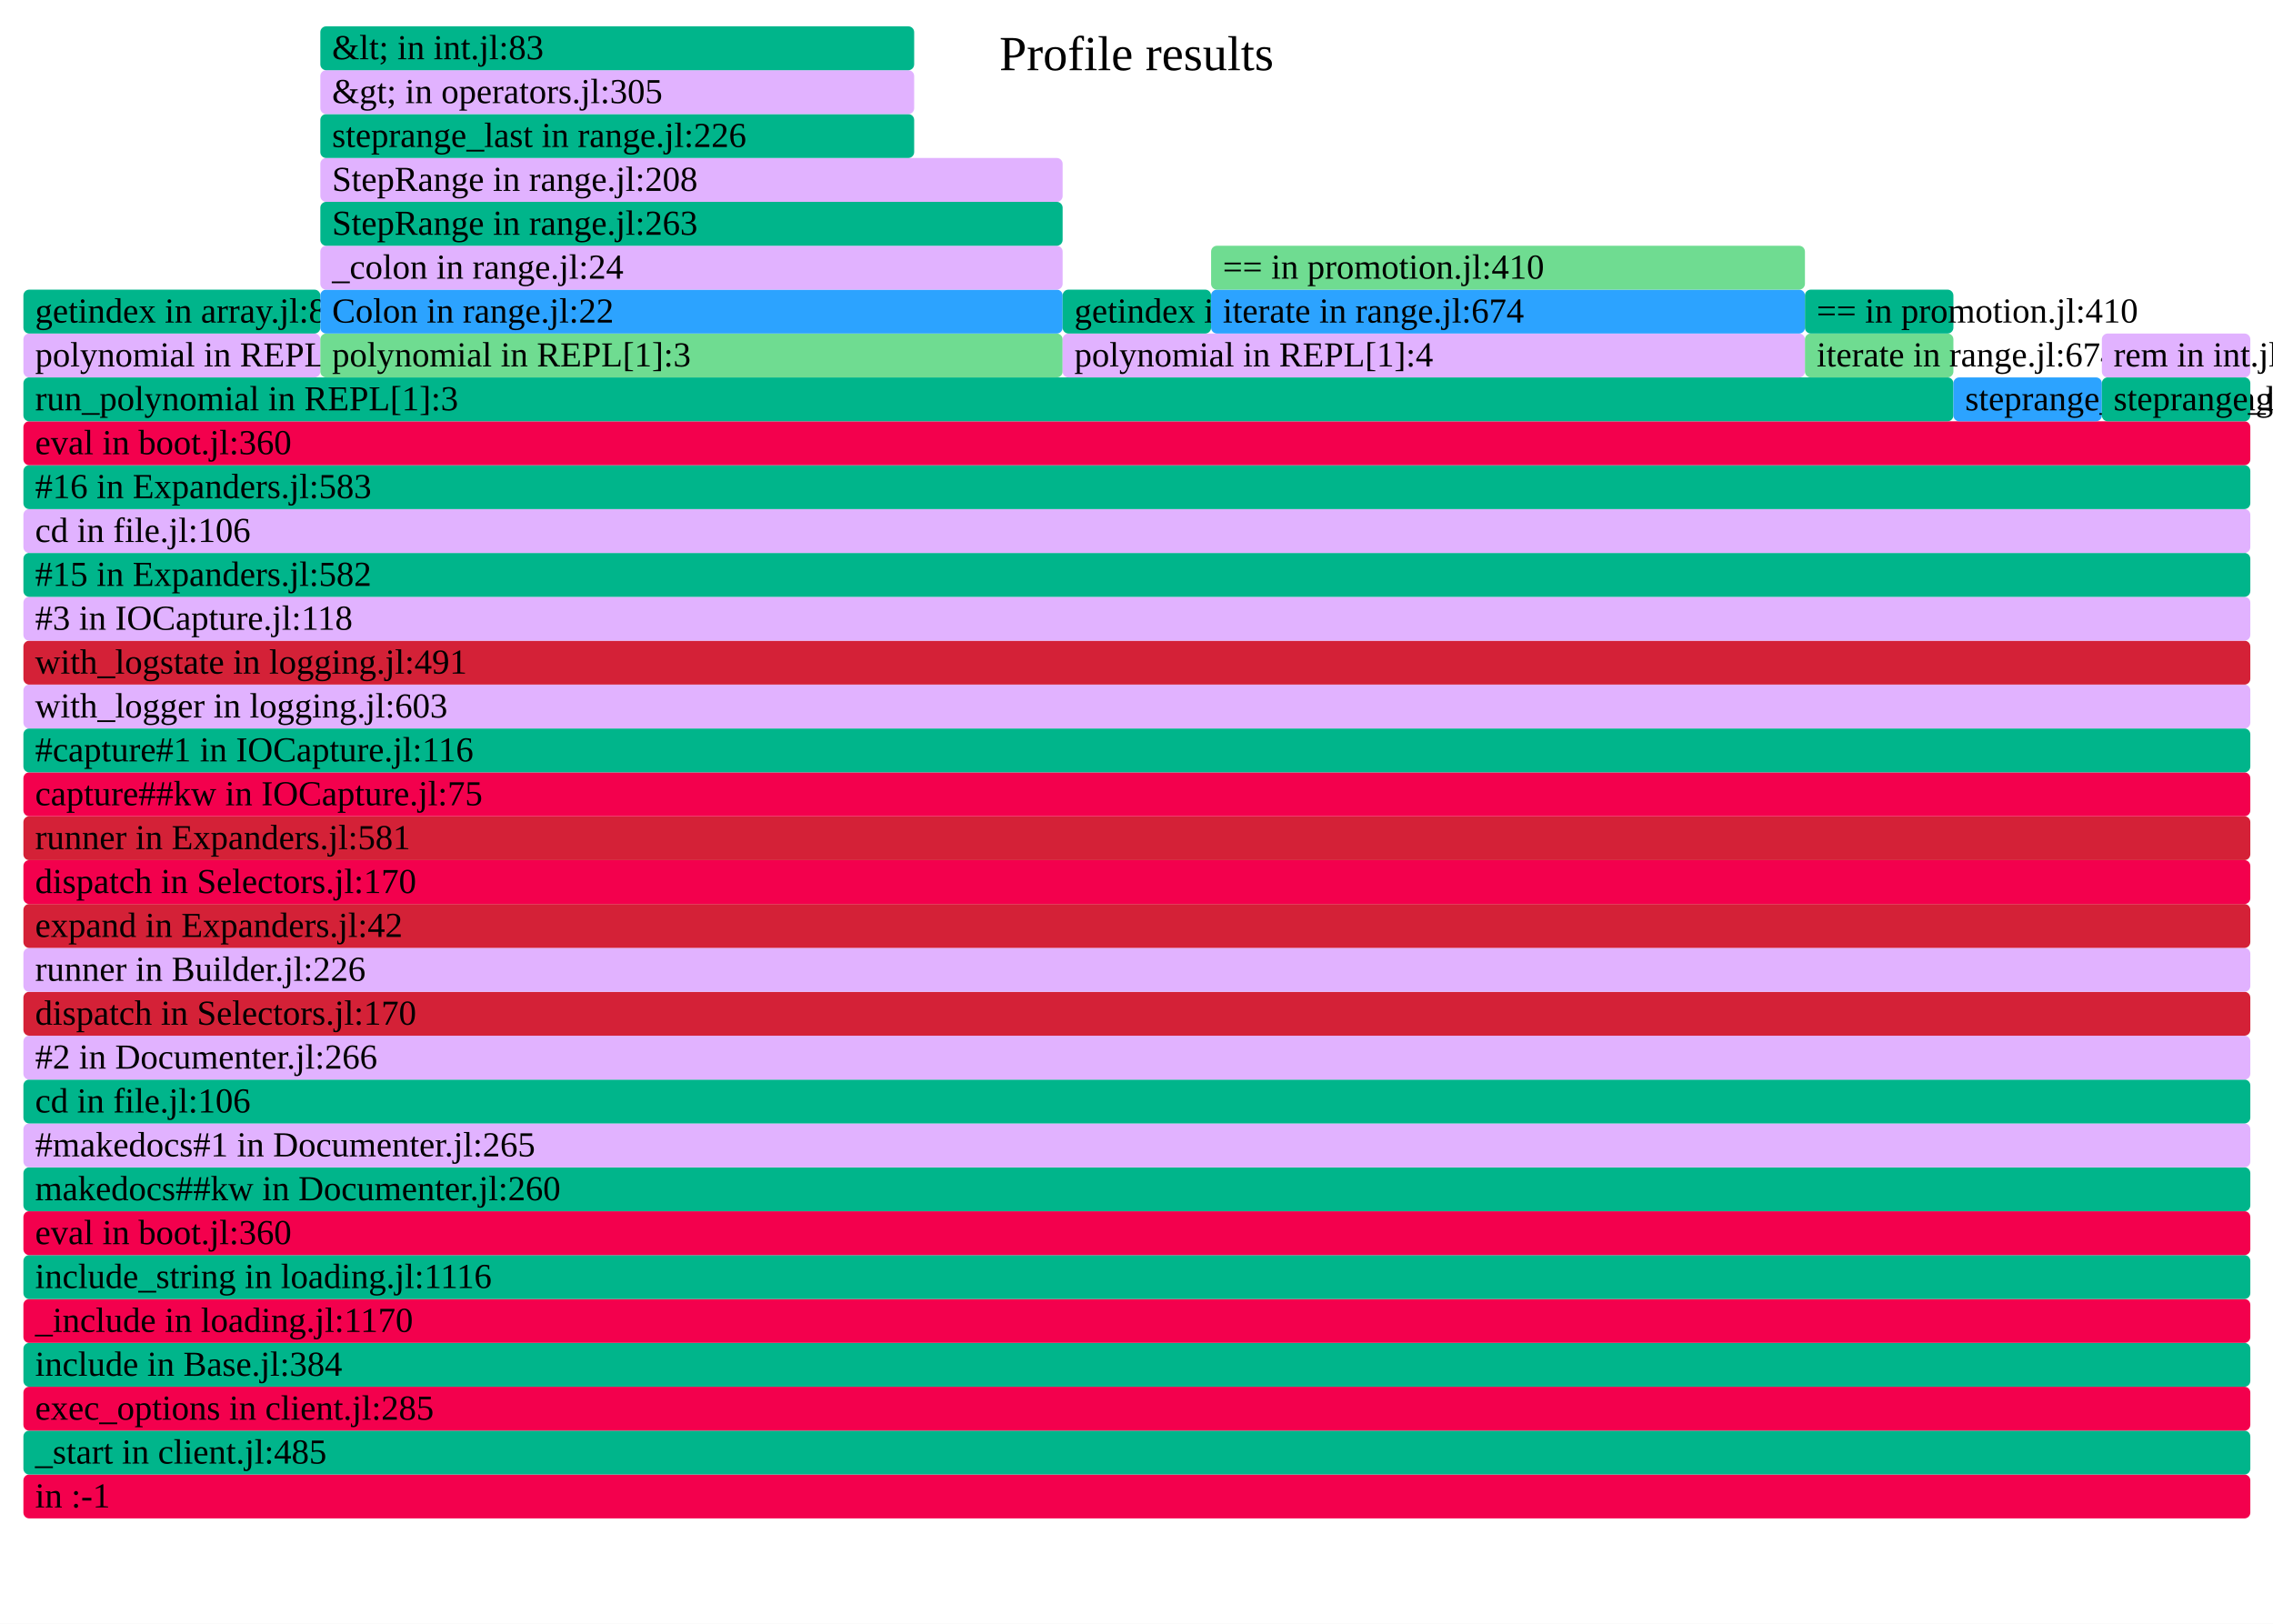
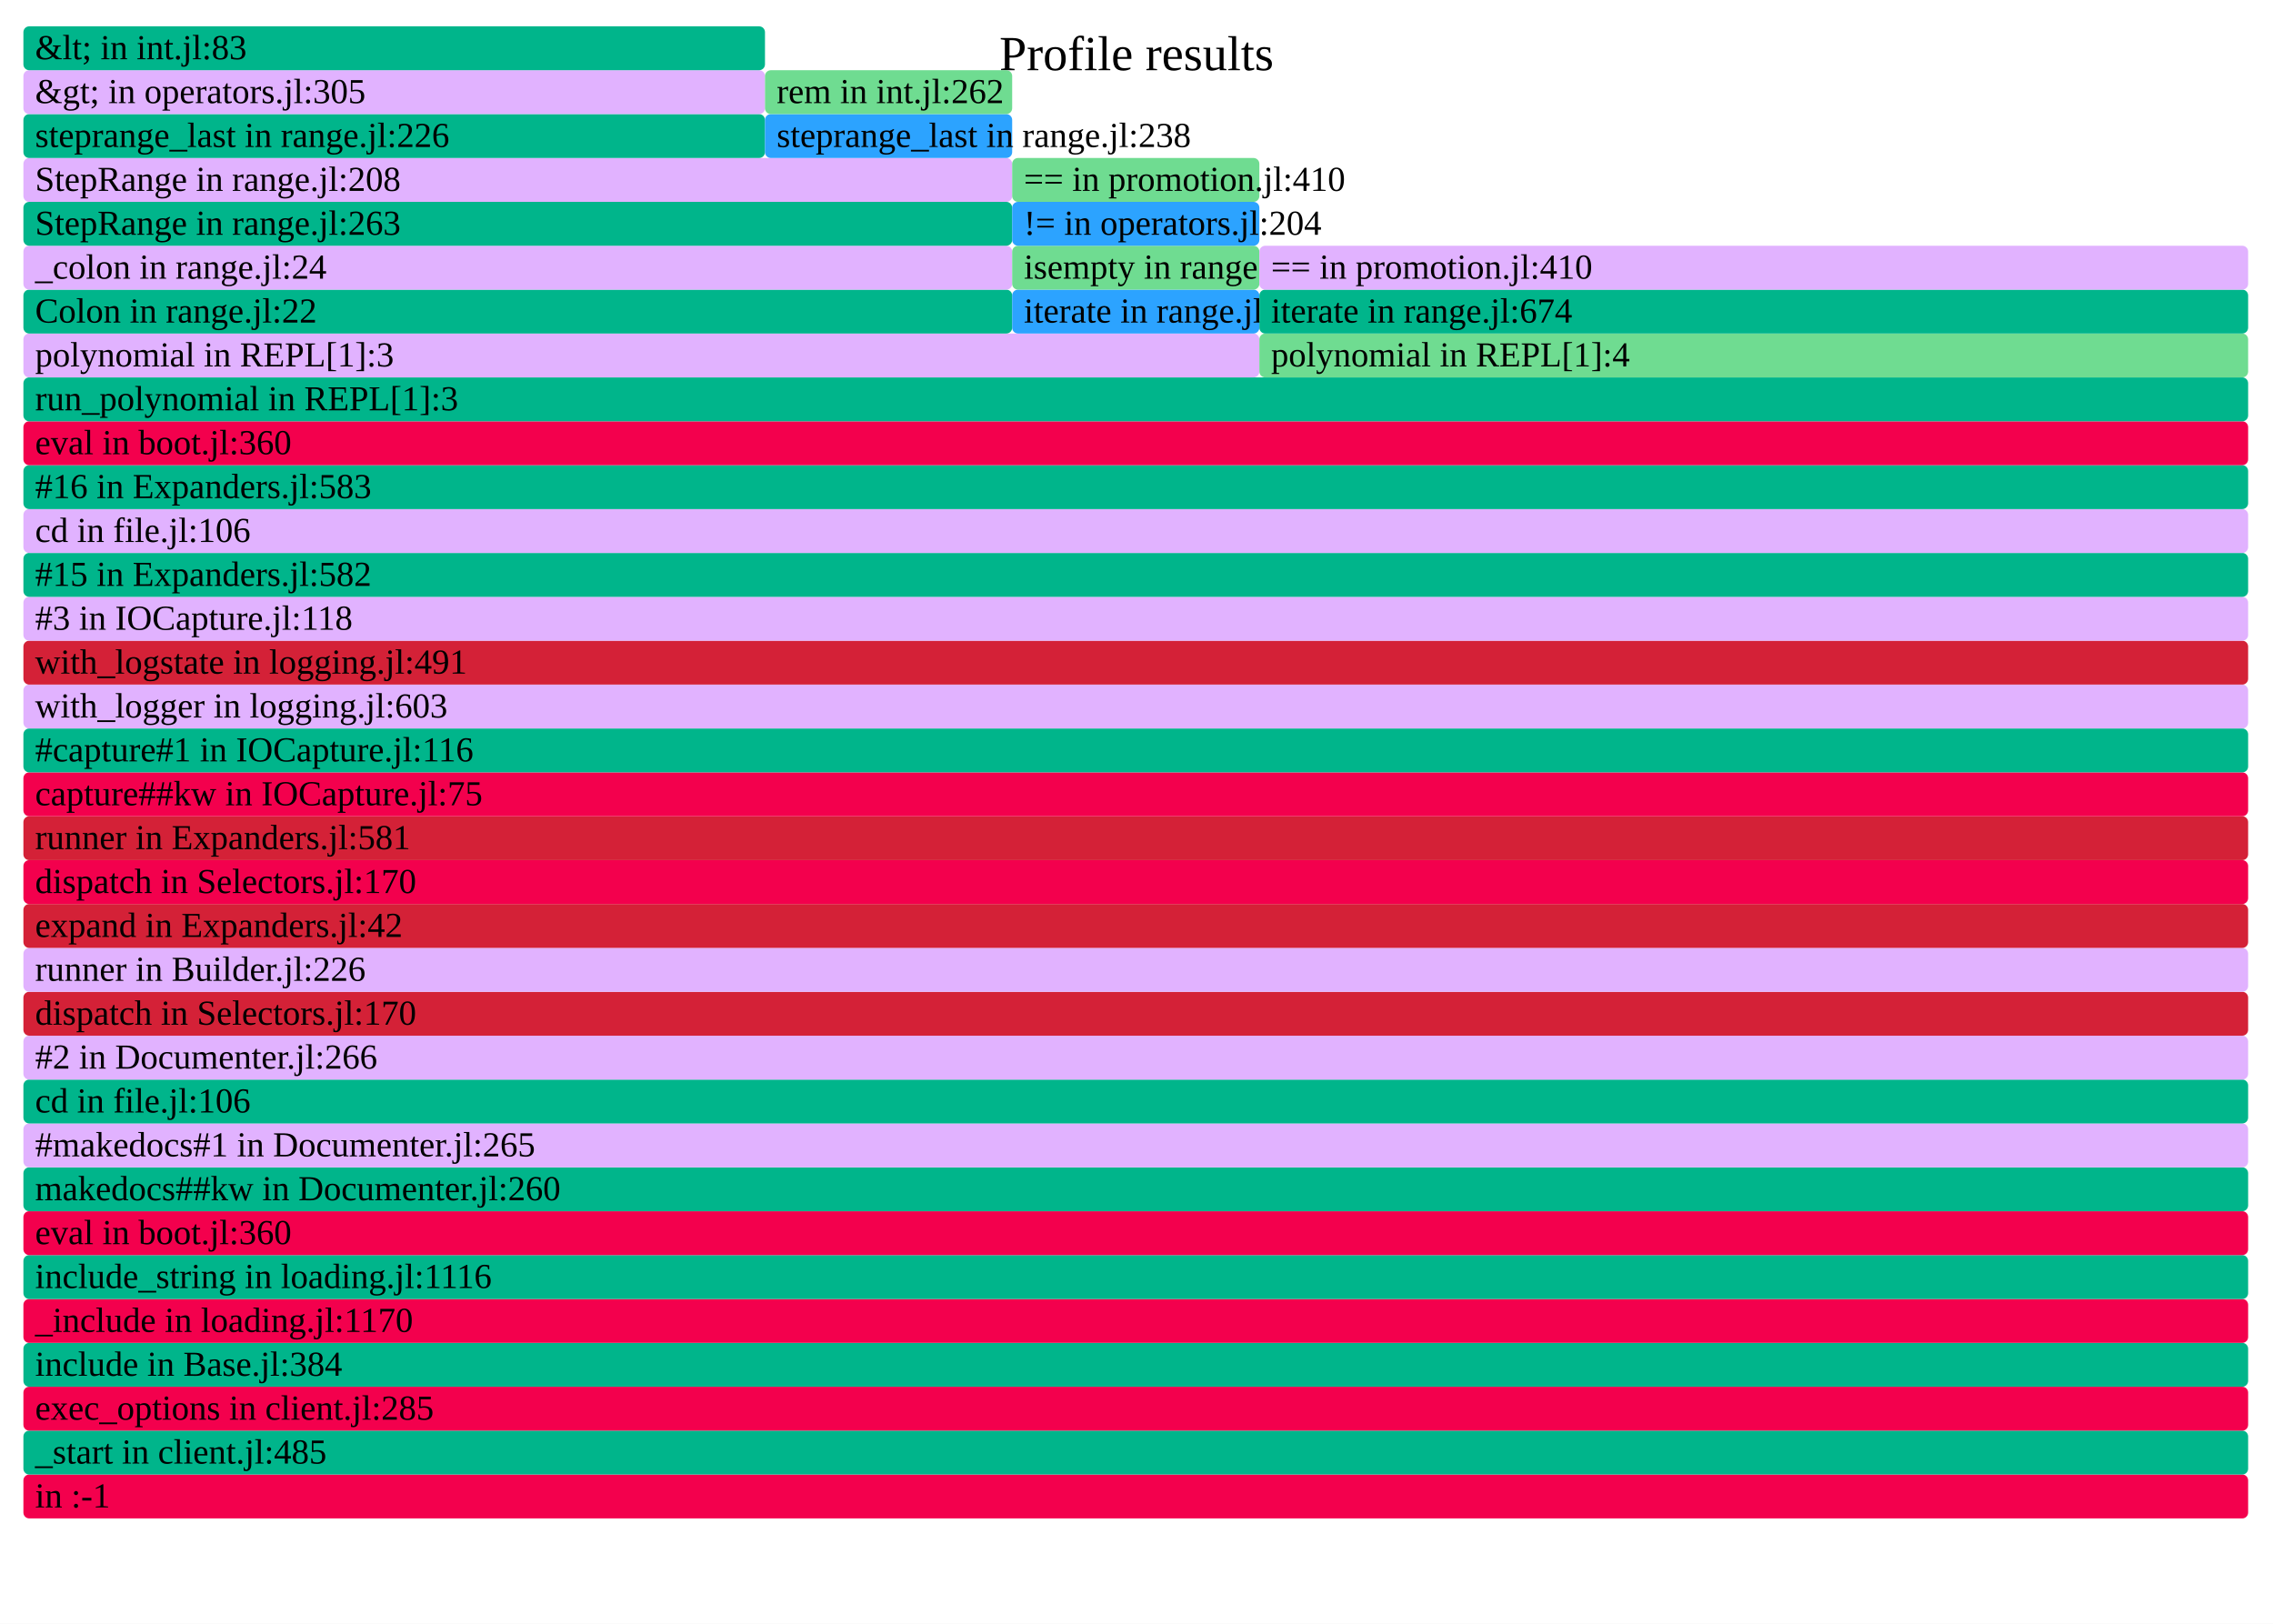
- <svg xmlns="http://www.w3.org/2000/svg" version="1.1" width="777" height="555" viewBox="0 0 777 555" id="fig-4e140428bf4c42989ae290f293ab389a">
+ <svg xmlns="http://www.w3.org/2000/svg" version="1.1" width="777" height="555" viewBox="0 0 777 555" id="fig-5be8e394746d44c3bde72f5aee22b50d">
  <defs>
-     <clipPath id="fig-4e140428bf4c42989ae290f293ab389a-clip">
+     <clipPath id="fig-5be8e394746d44c3bde72f5aee22b50d-clip">
      <rect x="0" y="0" width="777" height="555" />
    </clipPath>
  </defs>
  <style type="text/css">
-     #fig-4e140428bf4c42989ae290f293ab389a text {
+     #fig-5be8e394746d44c3bde72f5aee22b50d text {
        pointer-events: none;
        font-family: inherit;
        font-size: 12px;
        fill: #000000;
    }
-     text#fig-4e140428bf4c42989ae290f293ab389a-caption {
+     text#fig-5be8e394746d44c3bde72f5aee22b50d-caption {
        font-size: 16.8px;
        fill: #000000;
        text-anchor: middle;
    }
-     #fig-4e140428bf4c42989ae290f293ab389a-bg {
+     #fig-5be8e394746d44c3bde72f5aee22b50d-bg {
        fill: #FFFFFF;
    }
-     #fig-4e140428bf4c42989ae290f293ab389a-viewport rect, #fig-4e140428bf4c42989ae290f293ab389a-viewport path {
+     #fig-5be8e394746d44c3bde72f5aee22b50d-viewport rect, #fig-5be8e394746d44c3bde72f5aee22b50d-viewport path {
        vector-effect: non-scaling-stroke;
        fill-opacity: 1;
    }
-     #fig-4e140428bf4c42989ae290f293ab389a-viewport text {
+     #fig-5be8e394746d44c3bde72f5aee22b50d-viewport text {
        stroke: #000000;
        stroke-width: 0;
        stroke-opacity: 0.35;
    }
-     #fig-4e140428bf4c42989ae290f293ab389a-viewport rect:hover, #fig-4e140428bf4c42989ae290f293ab389a-viewport path:hover {
+     #fig-5be8e394746d44c3bde72f5aee22b50d-viewport rect:hover, #fig-5be8e394746d44c3bde72f5aee22b50d-viewport path:hover {
        fill-opacity: 0.75;
        stroke: #000000;
        stroke-width: 0.5;
    }
-     #fig-4e140428bf4c42989ae290f293ab389a-viewport + rect {
+     #fig-5be8e394746d44c3bde72f5aee22b50d-viewport + rect {
        fill: #FFFFFF;
        opacity: 0.8;
    }
-     text#fig-4e140428bf4c42989ae290f293ab389a-details{
+     text#fig-5be8e394746d44c3bde72f5aee22b50d-details{
        fill: #000000;
    }
</style>
-   <g id="fig-4e140428bf4c42989ae290f293ab389a-frame" clip-path="url(#fig-4e140428bf4c42989ae290f293ab389a-clip)">
-     <rect id="fig-4e140428bf4c42989ae290f293ab389a-bg" x="0" y="0" width="777" height="555" />
-     <text id="fig-4e140428bf4c42989ae290f293ab389a-caption" x="388.5" y="24">Profile results</text>
-     <g id="fig-4e140428bf4c42989ae290f293ab389a-viewport" transform="scale(1)">
-       <rect x="8" y="504" width="761.25" height="15" rx="2" fill="#F3004D" data-dinfo="" />
+   <g id="fig-5be8e394746d44c3bde72f5aee22b50d-frame" clip-path="url(#fig-5be8e394746d44c3bde72f5aee22b50d-clip)">
+     <rect id="fig-5be8e394746d44c3bde72f5aee22b50d-bg" x="0" y="0" width="777" height="555" />
+     <text id="fig-5be8e394746d44c3bde72f5aee22b50d-caption" x="388.5" y="24">Profile results</text>
+     <g id="fig-5be8e394746d44c3bde72f5aee22b50d-viewport" transform="scale(1)">
+       <rect x="8" y="504" width="760.5" height="15" rx="2" fill="#F3004D" data-dinfo="" />
      <text x="8" dx="4" y="515.25"> in :-1</text>
-       <rect x="8" y="489" width="761.25" height="15" rx="2" fill="#00B58B" data-dinfo="./" />
+       <rect x="8" y="489" width="760.5" height="15" rx="2" fill="#00B58B" data-dinfo="./" />
      <text x="8" dx="4" y="500.25">_start in client.jl:485</text>
-       <rect x="8" y="474" width="761.25" height="15" rx="2" fill="#F3004D" data-dinfo="./" />
+       <rect x="8" y="474" width="760.5" height="15" rx="2" fill="#F3004D" data-dinfo="./" />
      <text x="8" dx="4" y="485.25">exec_options in client.jl:285</text>
-       <rect x="8" y="459" width="761.25" height="15" rx="2" fill="#00B58B" data-dinfo="./" />
+       <rect x="8" y="459" width="760.5" height="15" rx="2" fill="#00B58B" data-dinfo="./" />
      <text x="8" dx="4" y="470.25">include in Base.jl:384</text>
-       <rect x="8" y="444" width="761.25" height="15" rx="2" fill="#F3004D" data-dinfo="./" />
+       <rect x="8" y="444" width="760.5" height="15" rx="2" fill="#F3004D" data-dinfo="./" />
      <text x="8" dx="4" y="455.25">_include in loading.jl:1170</text>
-       <rect x="8" y="429" width="761.25" height="15" rx="2" fill="#00B58B" data-dinfo="./" />
+       <rect x="8" y="429" width="760.5" height="15" rx="2" fill="#00B58B" data-dinfo="./" />
      <text x="8" dx="4" y="440.25">include_string in loading.jl:1116</text>
-       <rect x="8" y="414" width="761.25" height="15" rx="2" fill="#F3004D" data-dinfo="./" />
+       <rect x="8" y="414" width="760.5" height="15" rx="2" fill="#F3004D" data-dinfo="./" />
      <text x="8" dx="4" y="425.25">eval in boot.jl:360</text>
-       <rect x="8" y="399" width="761.25" height="15" rx="2" fill="#00B58B" data-dinfo="/home/runner/.julia/packages/Documenter/qdbx6/src/" />
+       <rect x="8" y="399" width="760.5" height="15" rx="2" fill="#00B58B" data-dinfo="/home/runner/.julia/packages/Documenter/qdbx6/src/" />
      <text x="8" dx="4" y="410.25">makedocs##kw in Documenter.jl:260</text>
-       <rect x="8" y="384" width="761.25" height="15" rx="2" fill="#E1B2FF" data-dinfo="/home/runner/.julia/packages/Documenter/qdbx6/src/" />
+       <rect x="8" y="384" width="760.5" height="15" rx="2" fill="#E1B2FF" data-dinfo="/home/runner/.julia/packages/Documenter/qdbx6/src/" />
      <text x="8" dx="4" y="395.25">#makedocs#1 in Documenter.jl:265</text>
-       <rect x="8" y="369" width="761.25" height="15" rx="2" fill="#00B58B" data-dinfo="./" />
+       <rect x="8" y="369" width="760.5" height="15" rx="2" fill="#00B58B" data-dinfo="./" />
      <text x="8" dx="4" y="380.25">cd in file.jl:106</text>
-       <rect x="8" y="354" width="761.25" height="15" rx="2" fill="#E1B2FF" data-dinfo="/home/runner/.julia/packages/Documenter/qdbx6/src/" />
+       <rect x="8" y="354" width="760.5" height="15" rx="2" fill="#E1B2FF" data-dinfo="/home/runner/.julia/packages/Documenter/qdbx6/src/" />
      <text x="8" dx="4" y="365.25">#2 in Documenter.jl:266</text>
-       <rect x="8" y="339" width="761.25" height="15" rx="2" fill="#D42137" data-dinfo="/home/runner/.julia/packages/Documenter/qdbx6/src/Utilities/" />
+       <rect x="8" y="339" width="760.5" height="15" rx="2" fill="#D42137" data-dinfo="/home/runner/.julia/packages/Documenter/qdbx6/src/Utilities/" />
      <text x="8" dx="4" y="350.25">dispatch in Selectors.jl:170</text>
-       <rect x="8" y="324" width="761.25" height="15" rx="2" fill="#E1B2FF" data-dinfo="/home/runner/.julia/packages/Documenter/qdbx6/src/" />
+       <rect x="8" y="324" width="760.5" height="15" rx="2" fill="#E1B2FF" data-dinfo="/home/runner/.julia/packages/Documenter/qdbx6/src/" />
      <text x="8" dx="4" y="335.25">runner in Builder.jl:226</text>
-       <rect x="8" y="309" width="761.25" height="15" rx="2" fill="#D42137" data-dinfo="/home/runner/.julia/packages/Documenter/qdbx6/src/" />
+       <rect x="8" y="309" width="760.5" height="15" rx="2" fill="#D42137" data-dinfo="/home/runner/.julia/packages/Documenter/qdbx6/src/" />
      <text x="8" dx="4" y="320.25">expand in Expanders.jl:42</text>
-       <rect x="8" y="294" width="761.25" height="15" rx="2" fill="#F3004D" data-dinfo="/home/runner/.julia/packages/Documenter/qdbx6/src/Utilities/" />
+       <rect x="8" y="294" width="760.5" height="15" rx="2" fill="#F3004D" data-dinfo="/home/runner/.julia/packages/Documenter/qdbx6/src/Utilities/" />
      <text x="8" dx="4" y="305.25">dispatch in Selectors.jl:170</text>
-       <rect x="8" y="279" width="761.25" height="15" rx="2" fill="#D42137" data-dinfo="/home/runner/.julia/packages/Documenter/qdbx6/src/" />
+       <rect x="8" y="279" width="760.5" height="15" rx="2" fill="#D42137" data-dinfo="/home/runner/.julia/packages/Documenter/qdbx6/src/" />
      <text x="8" dx="4" y="290.25">runner in Expanders.jl:581</text>
-       <rect x="8" y="264" width="761.25" height="15" rx="2" fill="#F3004D" data-dinfo="/home/runner/.julia/packages/IOCapture/sXY71/src/" />
+       <rect x="8" y="264" width="760.5" height="15" rx="2" fill="#F3004D" data-dinfo="/home/runner/.julia/packages/IOCapture/sXY71/src/" />
      <text x="8" dx="4" y="275.25">capture##kw in IOCapture.jl:75</text>
-       <rect x="8" y="249" width="761.25" height="15" rx="2" fill="#00B58B" data-dinfo="/home/runner/.julia/packages/IOCapture/sXY71/src/" />
+       <rect x="8" y="249" width="760.5" height="15" rx="2" fill="#00B58B" data-dinfo="/home/runner/.julia/packages/IOCapture/sXY71/src/" />
      <text x="8" dx="4" y="260.25">#capture#1 in IOCapture.jl:116</text>
-       <rect x="8" y="234" width="761.25" height="15" rx="2" fill="#E1B2FF" data-dinfo="./" />
+       <rect x="8" y="234" width="760.5" height="15" rx="2" fill="#E1B2FF" data-dinfo="./" />
      <text x="8" dx="4" y="245.25">with_logger in logging.jl:603</text>
-       <rect x="8" y="219" width="761.25" height="15" rx="2" fill="#D42137" data-dinfo="./" />
+       <rect x="8" y="219" width="760.5" height="15" rx="2" fill="#D42137" data-dinfo="./" />
      <text x="8" dx="4" y="230.25">with_logstate in logging.jl:491</text>
-       <rect x="8" y="204" width="761.25" height="15" rx="2" fill="#E1B2FF" data-dinfo="/home/runner/.julia/packages/IOCapture/sXY71/src/" />
+       <rect x="8" y="204" width="760.5" height="15" rx="2" fill="#E1B2FF" data-dinfo="/home/runner/.julia/packages/IOCapture/sXY71/src/" />
      <text x="8" dx="4" y="215.25">#3 in IOCapture.jl:118</text>
-       <rect x="8" y="189" width="761.25" height="15" rx="2" fill="#00B58B" data-dinfo="/home/runner/.julia/packages/Documenter/qdbx6/src/" />
+       <rect x="8" y="189" width="760.5" height="15" rx="2" fill="#00B58B" data-dinfo="/home/runner/.julia/packages/Documenter/qdbx6/src/" />
      <text x="8" dx="4" y="200.25">#15 in Expanders.jl:582</text>
-       <rect x="8" y="174" width="761.25" height="15" rx="2" fill="#E1B2FF" data-dinfo="./" />
+       <rect x="8" y="174" width="760.5" height="15" rx="2" fill="#E1B2FF" data-dinfo="./" />
      <text x="8" dx="4" y="185.25">cd in file.jl:106</text>
-       <rect x="8" y="159" width="761.25" height="15" rx="2" fill="#00B58B" data-dinfo="/home/runner/.julia/packages/Documenter/qdbx6/src/" />
+       <rect x="8" y="159" width="760.5" height="15" rx="2" fill="#00B58B" data-dinfo="/home/runner/.julia/packages/Documenter/qdbx6/src/" />
      <text x="8" dx="4" y="170.25">#16 in Expanders.jl:583</text>
-       <rect x="8" y="144" width="761.25" height="15" rx="2" fill="#F3004D" data-dinfo="./" />
+       <rect x="8" y="144" width="760.5" height="15" rx="2" fill="#F3004D" data-dinfo="./" />
      <text x="8" dx="4" y="155.25">eval in boot.jl:360</text>
-       <rect x="8" y="129" width="659.75" height="15" rx="2" fill="#00B58B" data-dinfo="./" />
+       <rect x="8" y="129" width="760.5" height="15" rx="2" fill="#00B58B" data-dinfo="./" />
      <text x="8" dx="4" y="140.25">run_polynomial in REPL[1]:3</text>
-       <rect x="8" y="114" width="101.5" height="15" rx="2" fill="#E1B2FF" data-dinfo="./" />
-       <text x="8" dx="4" y="125.25">polynomial in REPL[1]:2</text>
-       <rect x="8" y="99" width="101.5" height="15" rx="2" fill="#00B58B" data-dinfo="./" />
-       <text x="8" dx="4" y="110.25">getindex in array.jl:805</text>
-       <rect x="109.5" y="114" width="253.75" height="15" rx="2" fill="#6FDC91" data-dinfo="./" />
-       <text x="109.5" dx="4" y="125.25">polynomial in REPL[1]:3</text>
-       <rect x="109.5" y="99" width="253.75" height="15" rx="2" fill="#2CA3FF" data-dinfo="./" />
-       <text x="109.5" dx="4" y="110.25">Colon in range.jl:22</text>
-       <rect x="109.5" y="84" width="253.75" height="15" rx="2" fill="#E1B2FF" data-dinfo="./" />
-       <text x="109.5" dx="4" y="95.25">_colon in range.jl:24</text>
-       <rect x="109.5" y="69" width="253.75" height="15" rx="2" fill="#00B58B" data-dinfo="./" />
-       <text x="109.5" dx="4" y="80.25">StepRange in range.jl:263</text>
-       <rect x="109.5" y="54" width="253.75" height="15" rx="2" fill="#E1B2FF" data-dinfo="./" />
-       <text x="109.5" dx="4" y="65.25">StepRange in range.jl:208</text>
-       <rect x="109.5" y="39" width="203" height="15" rx="2" fill="#00B58B" data-dinfo="./" />
-       <text x="109.5" dx="4" y="50.25">steprange_last in range.jl:226</text>
-       <rect x="109.5" y="24" width="203" height="15" rx="2" fill="#E1B2FF" data-dinfo="./" />
-       <text x="109.5" dx="4" y="35.25">&amp;gt; in operators.jl:305</text>
-       <rect x="109.5" y="9" width="203" height="15" rx="2" fill="#00B58B" data-dinfo="./" />
-       <text x="109.5" dx="4" y="20.25">&amp;lt; in int.jl:83</text>
-       <rect x="363.25" y="114" width="253.75" height="15" rx="2" fill="#E1B2FF" data-dinfo="./" />
-       <text x="363.25" dx="4" y="125.25">polynomial in REPL[1]:4</text>
-       <rect x="363.25" y="99" width="50.75" height="15" rx="2" fill="#00B58B" data-dinfo="./" />
-       <text x="363.25" dx="4" y="110.25">getindex in array.jl:805</text>
-       <rect x="414" y="99" width="203" height="15" rx="2" fill="#2CA3FF" data-dinfo="./" />
-       <text x="414" dx="4" y="110.25">iterate in range.jl:674</text>
-       <rect x="414" y="84" width="203" height="15" rx="2" fill="#6FDC91" data-dinfo="./" />
-       <text x="414" dx="4" y="95.25">== in promotion.jl:410</text>
-       <rect x="617" y="114" width="50.75" height="15" rx="2" fill="#6FDC91" data-dinfo="./" />
-       <text x="617" dx="4" y="125.25">iterate in range.jl:674</text>
-       <rect x="617" y="99" width="50.75" height="15" rx="2" fill="#00B58B" data-dinfo="./" />
-       <text x="617" dx="4" y="110.25">== in promotion.jl:410</text>
-       <rect x="667.75" y="129" width="50.75" height="15" rx="2" fill="#2CA3FF" data-dinfo="./" />
-       <text x="667.75" dx="4" y="140.25">steprange_last in range.jl:213</text>
-       <rect x="718.5" y="129" width="50.75" height="15" rx="2" fill="#00B58B" data-dinfo="./" />
-       <text x="718.5" dx="4" y="140.25">steprange_last in range.jl:238</text>
-       <rect x="718.5" y="114" width="50.75" height="15" rx="2" fill="#E1B2FF" data-dinfo="./" />
-       <text x="718.5" dx="4" y="125.25">rem in int.jl:262</text>
+       <rect x="8" y="114" width="422.5" height="15" rx="2" fill="#E1B2FF" data-dinfo="./" />
+       <text x="8" dx="4" y="125.25">polynomial in REPL[1]:3</text>
+       <rect x="8" y="99" width="338" height="15" rx="2" fill="#00B58B" data-dinfo="./" />
+       <text x="8" dx="4" y="110.25">Colon in range.jl:22</text>
+       <rect x="8" y="84" width="338" height="15" rx="2" fill="#E1B2FF" data-dinfo="./" />
+       <text x="8" dx="4" y="95.25">_colon in range.jl:24</text>
+       <rect x="8" y="69" width="338" height="15" rx="2" fill="#00B58B" data-dinfo="./" />
+       <text x="8" dx="4" y="80.25">StepRange in range.jl:263</text>
+       <rect x="8" y="54" width="338" height="15" rx="2" fill="#E1B2FF" data-dinfo="./" />
+       <text x="8" dx="4" y="65.25">StepRange in range.jl:208</text>
+       <rect x="8" y="39" width="253.5" height="15" rx="2" fill="#00B58B" data-dinfo="./" />
+       <text x="8" dx="4" y="50.25">steprange_last in range.jl:226</text>
+       <rect x="8" y="24" width="253.5" height="15" rx="2" fill="#E1B2FF" data-dinfo="./" />
+       <text x="8" dx="4" y="35.25">&amp;gt; in operators.jl:305</text>
+       <rect x="8" y="9" width="253.5" height="15" rx="2" fill="#00B58B" data-dinfo="./" />
+       <text x="8" dx="4" y="20.25">&amp;lt; in int.jl:83</text>
+       <rect x="261.5" y="39" width="84.5" height="15" rx="2" fill="#2CA3FF" data-dinfo="./" />
+       <text x="261.5" dx="4" y="50.25">steprange_last in range.jl:238</text>
+       <rect x="261.5" y="24" width="84.5" height="15" rx="2" fill="#6FDC91" data-dinfo="./" />
+       <text x="261.5" dx="4" y="35.25">rem in int.jl:262</text>
+       <rect x="346" y="99" width="84.5" height="15" rx="2" fill="#2CA3FF" data-dinfo="./" />
+       <text x="346" dx="4" y="110.25">iterate in range.jl:670</text>
+       <rect x="346" y="84" width="84.5" height="15" rx="2" fill="#6FDC91" data-dinfo="./" />
+       <text x="346" dx="4" y="95.25">isempty in range.jl:517</text>
+       <rect x="346" y="69" width="84.5" height="15" rx="2" fill="#2CA3FF" data-dinfo="./" />
+       <text x="346" dx="4" y="80.25">!= in operators.jl:204</text>
+       <rect x="346" y="54" width="84.5" height="15" rx="2" fill="#6FDC91" data-dinfo="./" />
+       <text x="346" dx="4" y="65.25">== in promotion.jl:410</text>
+       <rect x="430.5" y="114" width="338" height="15" rx="2" fill="#6FDC91" data-dinfo="./" />
+       <text x="430.5" dx="4" y="125.25">polynomial in REPL[1]:4</text>
+       <rect x="430.5" y="99" width="338" height="15" rx="2" fill="#00B58B" data-dinfo="./" />
+       <text x="430.5" dx="4" y="110.25">iterate in range.jl:674</text>
+       <rect x="430.5" y="84" width="338" height="15" rx="2" fill="#E1B2FF" data-dinfo="./" />
+       <text x="430.5" dx="4" y="95.25">== in promotion.jl:410</text>
    </g>
  </g>
</svg>
